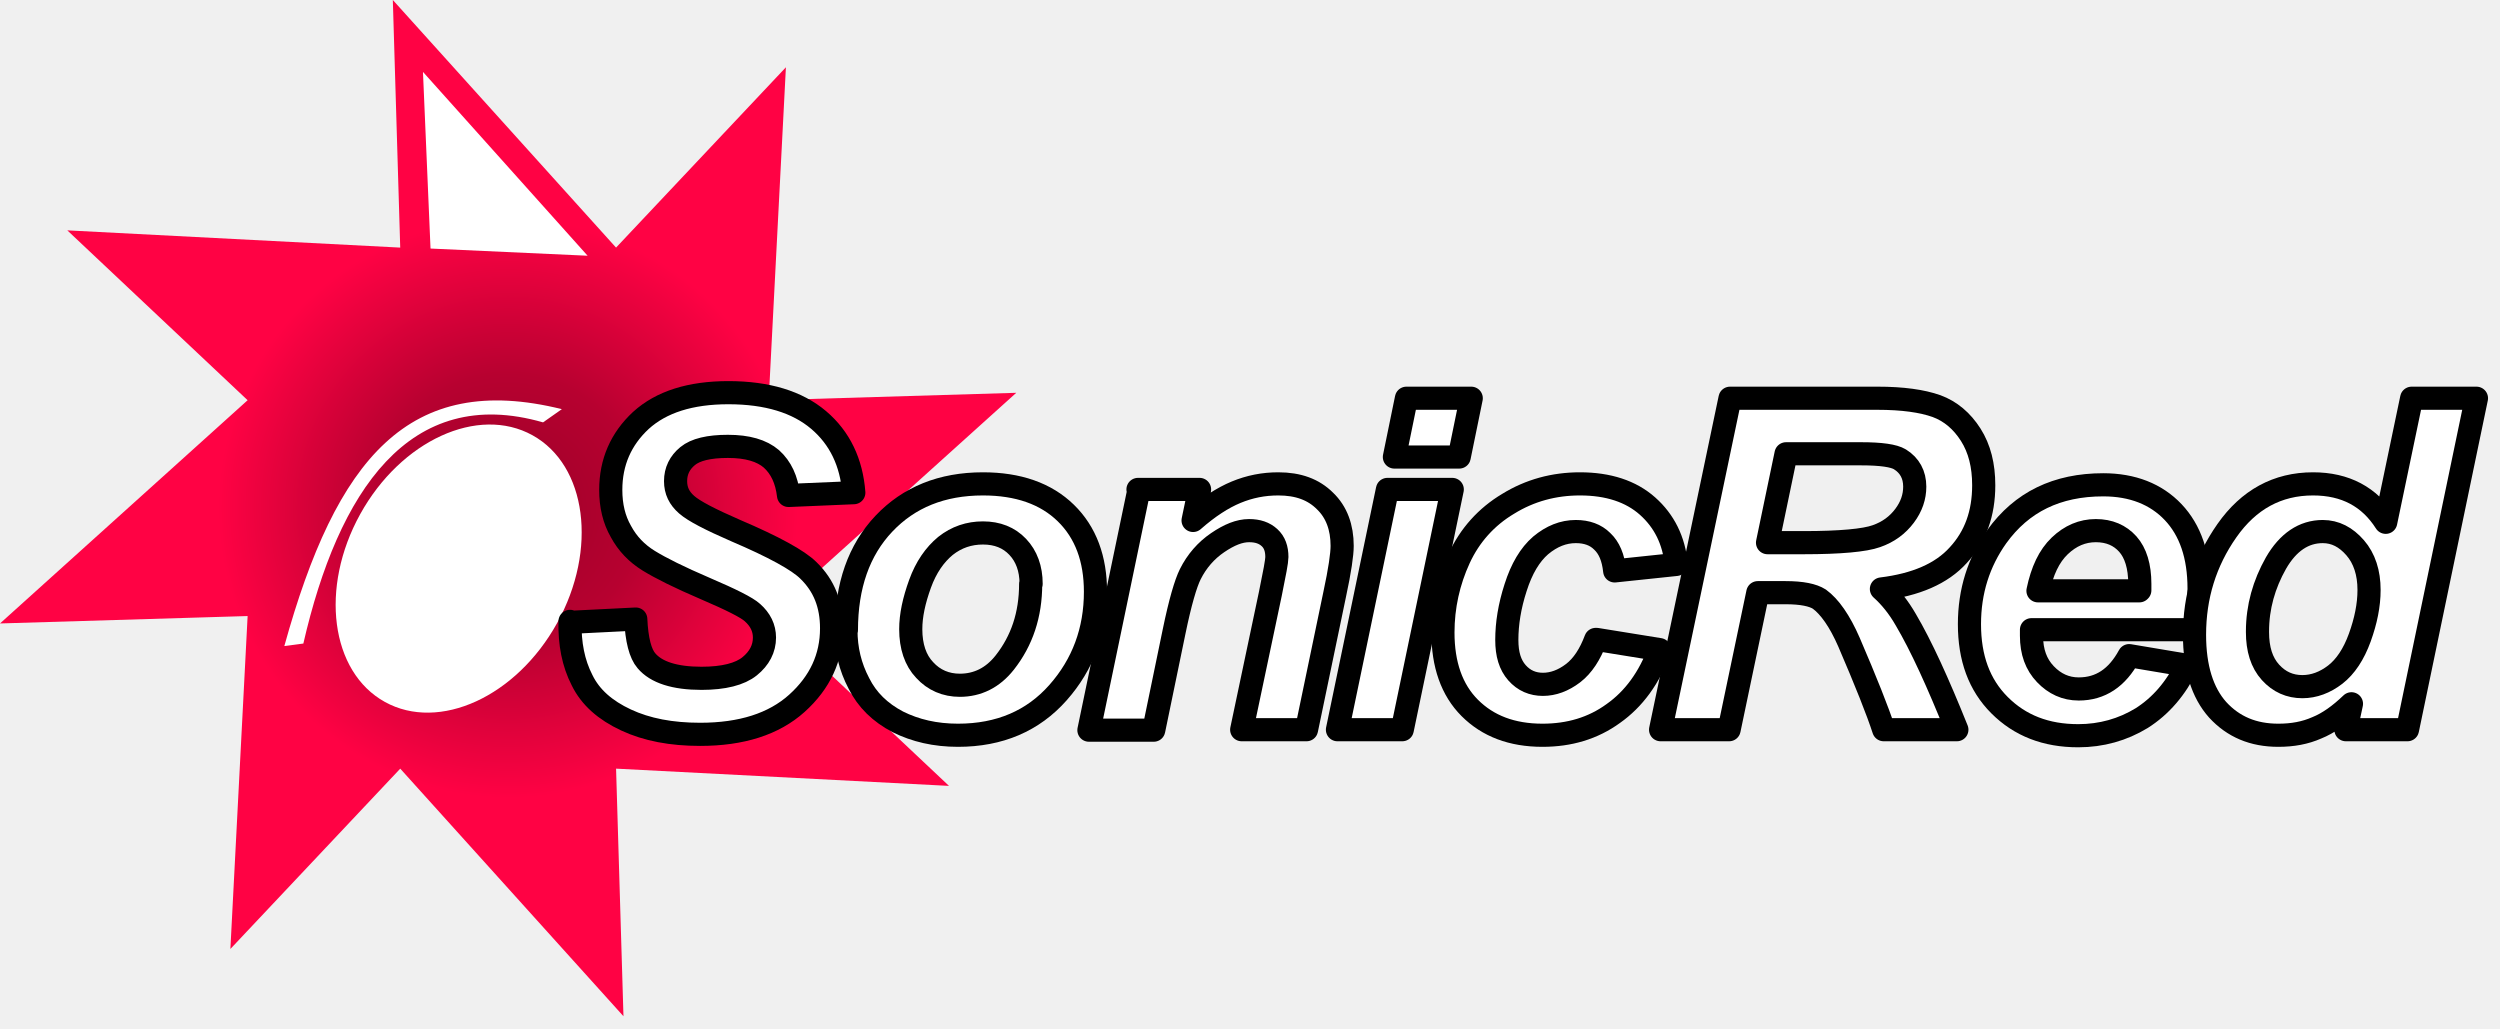
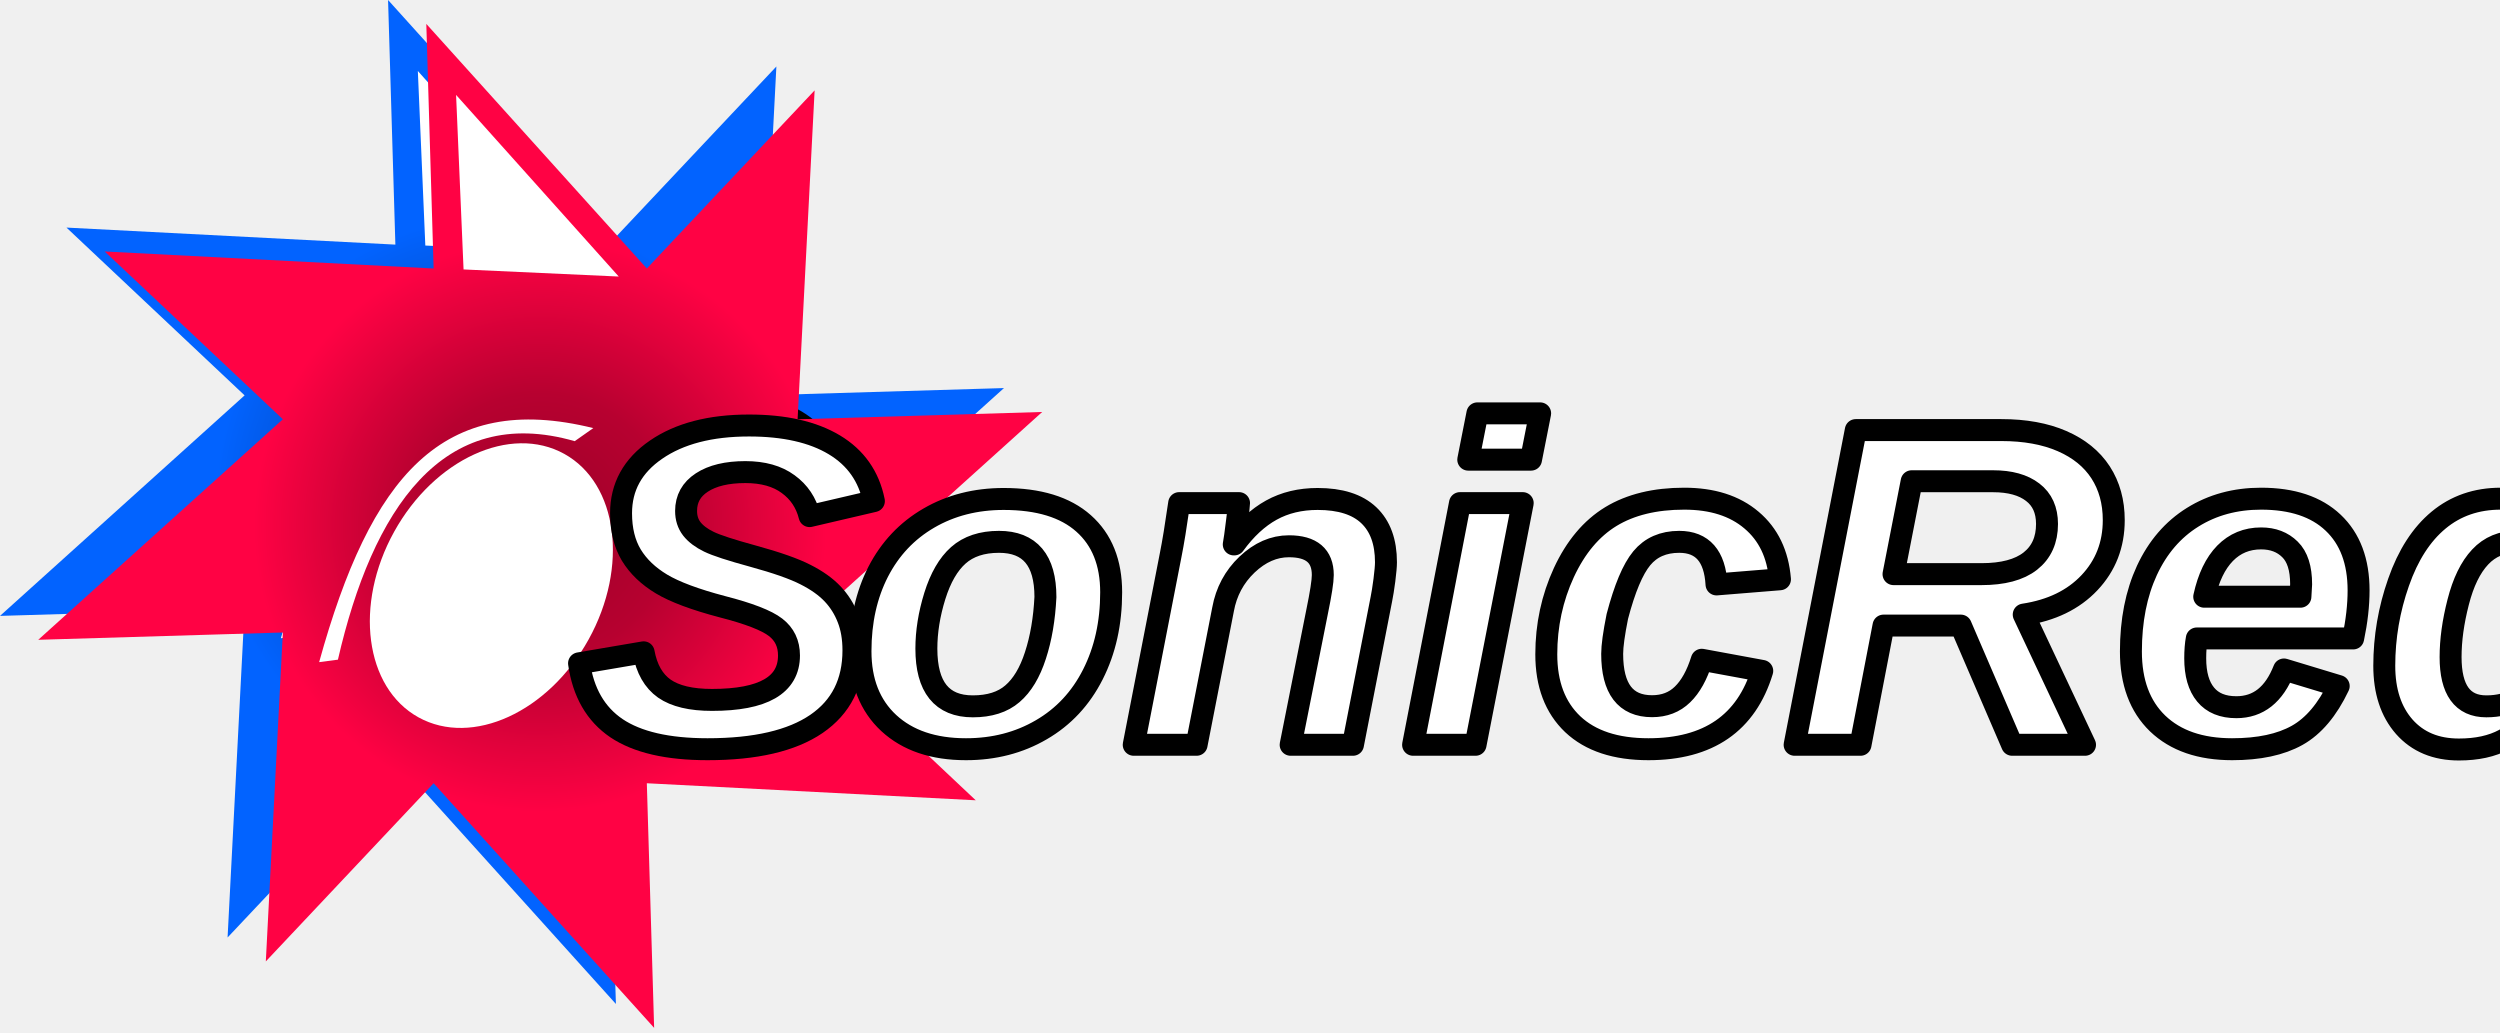
- <svg xmlns="http://www.w3.org/2000/svg" width="100%" height="100%" viewBox="0 0 124 51" version="1.1" xml:space="preserve" style="fill-rule:evenodd;clip-rule:evenodd;stroke-linejoin:round;stroke-miterlimit:2;">
-   <path d="M31.904,15.065c1.174,36.786 -34.072,21.83 -11.287,-0.616l-0.422,-12.548l11.709,13.165Z" style="fill:#fff;" />
-   <path d="M19.484,0l11.072,12.281l8.425,-8.944l-0.855,16.513l12.281,-0.367l-12.281,11.072l8.944,8.425l-16.513,-0.855l0.367,12.281l-11.072,-12.281l-8.425,8.944l0.855,-16.513l-12.281,0.367l12.281,-11.072l-8.944,-8.425l16.513,0.855l-0.367,-12.281Zm1.495,3.565l0.375,8.763l7.791,0.356l-8.167,-9.119Zm6.889,16.729c-7.591,-1.88 -11.188,2.437 -13.765,11.75l0.943,-0.124c1.729,-7.521 5.245,-12.884 11.889,-10.97l0.933,-0.656Zm-1.458,1.294c-2.695,-1.491 -6.523,0.262 -8.543,3.912c-2.02,3.65 -1.472,7.825 1.223,9.316c2.695,1.491 6.523,-0.262 8.543,-3.912c2.02,-3.65 1.472,-7.825 -1.223,-9.316Z" style="fill:url(#_Radial1);" />
-   <g transform="matrix(0.45925,0,0,0.45925,-326.3426,-391.1591)">
+ <svg xmlns="http://www.w3.org/2000/svg" width="100%" height="100%" viewBox="0 0 523 216" version="1.1" xml:space="preserve" style="fill-rule:evenodd;clip-rule:evenodd;stroke-linejoin:round;stroke-miterlimit:2;">
+   <g transform="matrix(1,0,0,1,-182.6184,-1403.692)">
    <g>
-       <g transform="matrix(50,0,0,50,769.1128,930.5442)">
-         <path d="M0.063,-0.232l0.14,-0.007c0.002,0.045 0.01,0.075 0.023,0.09c0.021,0.025 0.061,0.038 0.119,0.038c0.048,0 0.083,-0.009 0.104,-0.026c0.021,-0.017 0.032,-0.038 0.032,-0.062c0,-0.021 -0.009,-0.039 -0.026,-0.054c-0.012,-0.011 -0.046,-0.028 -0.102,-0.052c-0.056,-0.024 -0.096,-0.044 -0.122,-0.06c-0.026,-0.016 -0.046,-0.037 -0.06,-0.063c-0.015,-0.026 -0.022,-0.056 -0.022,-0.09c0,-0.06 0.022,-0.11 0.065,-0.15c0.044,-0.04 0.107,-0.06 0.189,-0.06c0.084,0 0.149,0.02 0.195,0.059c0.046,0.039 0.071,0.092 0.076,0.157l-0.141,0.006c-0.004,-0.034 -0.016,-0.06 -0.037,-0.079c-0.021,-0.018 -0.052,-0.027 -0.094,-0.027c-0.041,0 -0.07,0.007 -0.087,0.021c-0.017,0.014 -0.026,0.032 -0.026,0.054c0,0.021 0.008,0.037 0.024,0.051c0.016,0.014 0.051,0.032 0.106,0.056c0.082,0.035 0.135,0.064 0.157,0.086c0.034,0.033 0.05,0.074 0.05,0.125c0,0.063 -0.025,0.117 -0.075,0.162c-0.05,0.045 -0.12,0.067 -0.209,0.067c-0.062,0 -0.115,-0.01 -0.16,-0.031c-0.045,-0.021 -0.077,-0.049 -0.095,-0.086c-0.019,-0.037 -0.027,-0.079 -0.026,-0.127Z" style="fill:#fff;fill-rule:nonzero;stroke:#000;stroke-width:0.05px;" />
+       <g transform="matrix(1,0,0,1,-768,171.8982)">
+         <g transform="matrix(1.704604,0,0,2.639305,-345.9344,-1488.079)">
+           <path d="M838.602,1054.309C841.472,1112.384 755.318,1088.772 811.014,1053.336L809.981,1033.526L838.602,1054.309Z" style="fill:white;" />
+         </g>
+         <g transform="matrix(1,0,0,1,363,205.1018)">
+           <path d="M668.802,1026.692L714.935,1077.865L750.038,1040.599L746.475,1109.405L797.648,1107.876L746.475,1154.009L783.741,1189.112L714.935,1185.549L716.464,1236.722L670.331,1185.549L635.228,1222.815L638.791,1154.009L587.618,1155.538L638.791,1109.405L601.525,1074.302L670.331,1077.865L668.802,1026.692ZM675.031,1041.548L676.595,1078.06L709.059,1079.544L675.031,1041.548ZM703.736,1111.251C672.107,1103.419 657.118,1121.405 646.384,1160.21L650.311,1159.694C657.515,1128.355 672.166,1106.012 699.847,1113.984L703.736,1111.251ZM697.663,1116.642C686.433,1110.428 670.483,1117.733 662.067,1132.943C653.651,1148.154 655.935,1165.547 667.164,1171.761C678.394,1177.974 694.344,1170.67 702.76,1155.46C711.176,1140.249 708.892,1122.856 697.663,1116.642Z" style="fill:url(#_Radial1);" />
+         </g>
+         <g transform="matrix(1.91354,0,0,1.91354,-409.1423,-398.0353)">
+           <g transform="matrix(50,0,0,50,802.4624,930.5442)">
+                     </g>
+           <text x="769.113px" y="930.544px" style="font-family:'Arial-BoldItalicMT', 'Arial', sans-serif;font-weight:700;font-style:italic;font-size:50px;fill:white;stroke:black;stroke-width:2.4px;">S</text>
+         </g>
      </g>
-       <g transform="matrix(50,0,0,50,798.9624,930.5442)">
-         <path d="M0.061,-0.215c0,-0.096 0.027,-0.173 0.081,-0.23c0.054,-0.057 0.125,-0.086 0.214,-0.086c0.076,0 0.136,0.021 0.179,0.063c0.043,0.042 0.064,0.099 0.064,0.17c0,0.084 -0.027,0.157 -0.081,0.218c-0.054,0.061 -0.126,0.092 -0.216,0.092c-0.049,0 -0.092,-0.01 -0.13,-0.029c-0.038,-0.02 -0.066,-0.047 -0.084,-0.083c-0.019,-0.036 -0.028,-0.074 -0.028,-0.115Zm0.399,-0.1c0,-0.033 -0.01,-0.06 -0.029,-0.08c-0.019,-0.02 -0.044,-0.03 -0.075,-0.03c-0.03,0 -0.057,0.009 -0.081,0.028c-0.023,0.019 -0.042,0.046 -0.055,0.082c-0.013,0.036 -0.02,0.068 -0.02,0.098c0,0.037 0.01,0.067 0.03,0.088c0.02,0.022 0.046,0.033 0.076,0.033c0.038,0 0.071,-0.016 0.097,-0.049c0.037,-0.047 0.056,-0.103 0.056,-0.17Z" style="fill:#fff;fill-rule:nonzero;stroke:#000;stroke-width:0.05px;" />
-       </g>
-       <g transform="matrix(50,0,0,50,826.0044,930.5442)">
-         <path d="M0.15,-0.519l0.133,0l-0.014,0.067c0.033,-0.029 0.064,-0.049 0.093,-0.061c0.029,-0.012 0.059,-0.018 0.091,-0.018c0.043,0 0.076,0.012 0.101,0.037c0.025,0.024 0.037,0.057 0.037,0.097c0,0.018 -0.005,0.053 -0.016,0.104l-0.061,0.293l-0.14,-0l0.062,-0.294c0.009,-0.044 0.014,-0.07 0.014,-0.079c0,-0.018 -0.005,-0.032 -0.016,-0.042c-0.011,-0.01 -0.025,-0.015 -0.044,-0.015c-0.021,0 -0.043,0.009 -0.068,0.026c-0.025,0.017 -0.045,0.04 -0.059,0.068c-0.01,0.02 -0.022,0.061 -0.035,0.124l-0.044,0.213l-0.14,-0l0.108,-0.519Z" style="fill:#fff;fill-rule:nonzero;stroke:#000;stroke-width:0.05px;" />
-       </g>
-       <g transform="matrix(50,0,0,50,853.0464,930.5442)">
-         <path d="M0.189,-0.716l0.14,0l-0.026,0.127l-0.14,0l0.026,-0.127Zm-0.041,0.197l0.14,0l-0.108,0.519l-0.14,-0l0.108,-0.519Z" style="fill:#fff;fill-rule:nonzero;stroke:#000;stroke-width:0.05px;" />
-       </g>
-       <g transform="matrix(50,0,0,50,863.438,930.5442)">
-         <path d="M0.392,-0.195l0.136,0.022c-0.022,0.061 -0.056,0.107 -0.1,0.138c-0.044,0.032 -0.095,0.047 -0.153,0.047c-0.066,0 -0.118,-0.02 -0.157,-0.059c-0.039,-0.039 -0.058,-0.094 -0.058,-0.163c0,-0.056 0.012,-0.11 0.035,-0.16c0.023,-0.05 0.059,-0.09 0.106,-0.118c0.047,-0.029 0.099,-0.043 0.155,-0.043c0.061,0 0.11,0.016 0.146,0.048c0.036,0.032 0.057,0.074 0.062,0.126l-0.133,0.014c-0.003,-0.029 -0.012,-0.05 -0.027,-0.064c-0.014,-0.014 -0.033,-0.021 -0.057,-0.021c-0.027,0 -0.052,0.01 -0.076,0.03c-0.023,0.02 -0.041,0.05 -0.054,0.091c-0.013,0.04 -0.019,0.078 -0.019,0.113c0,0.031 0.007,0.054 0.022,0.071c0.015,0.017 0.034,0.025 0.056,0.025c0.022,0 0.044,-0.008 0.065,-0.024c0.021,-0.016 0.037,-0.041 0.049,-0.073Z" style="fill:#fff;fill-rule:nonzero;stroke:#000;stroke-width:0.05px;" />
-       </g>
-       <g transform="matrix(50,0,0,50,887.7456,930.5442)">
-         <path d="M0.191,-0l-0.147,-0l0.15,-0.716l0.318,0c0.055,0 0.097,0.006 0.128,0.017c0.03,0.011 0.055,0.032 0.074,0.062c0.019,0.03 0.028,0.066 0.028,0.109c0,0.061 -0.018,0.111 -0.055,0.151c-0.036,0.04 -0.092,0.064 -0.166,0.073c0.019,0.017 0.037,0.039 0.053,0.067c0.033,0.056 0.069,0.135 0.11,0.237l-0.158,-0c-0.013,-0.04 -0.038,-0.103 -0.075,-0.189c-0.02,-0.046 -0.042,-0.077 -0.064,-0.093c-0.014,-0.009 -0.038,-0.014 -0.073,-0.014l-0.06,0l-0.062,0.296Zm0.084,-0.404l0.078,0c0.079,0 0.132,-0.005 0.157,-0.014c0.026,-0.009 0.046,-0.024 0.061,-0.044c0.015,-0.02 0.022,-0.041 0.022,-0.063c0,-0.026 -0.011,-0.046 -0.032,-0.059c-0.013,-0.008 -0.041,-0.012 -0.084,-0.012l-0.162,0l-0.04,0.192Z" style="fill:#fff;fill-rule:nonzero;stroke:#000;stroke-width:0.05px;" />
-       </g>
-       <g transform="matrix(50,0,0,50,920.354,930.5442)">
-         <path d="M0.545,-0.216l-0.352,0c-0,0.006 -0,0.01 -0,0.013c0,0.035 0.01,0.062 0.03,0.083c0.02,0.021 0.044,0.032 0.072,0.032c0.047,0 0.083,-0.024 0.109,-0.072l0.125,0.021c-0.024,0.05 -0.057,0.088 -0.098,0.114c-0.041,0.025 -0.087,0.038 -0.137,0.038c-0.07,0 -0.126,-0.022 -0.17,-0.066c-0.044,-0.044 -0.065,-0.102 -0.065,-0.175c0,-0.071 0.02,-0.134 0.059,-0.189c0.054,-0.075 0.13,-0.112 0.23,-0.112c0.063,0 0.114,0.02 0.151,0.059c0.037,0.039 0.056,0.094 0.056,0.165c0,0.034 -0.003,0.064 -0.01,0.091Zm-0.118,-0.085c0,-0.006 0,-0.011 0,-0.014c0,-0.038 -0.009,-0.067 -0.026,-0.086c-0.017,-0.019 -0.04,-0.029 -0.069,-0.029c-0.029,0 -0.055,0.011 -0.078,0.033c-0.023,0.022 -0.038,0.054 -0.047,0.097l0.219,0Z" style="fill:#fff;fill-rule:nonzero;stroke:#000;stroke-width:0.05px;" />
-       </g>
-       <g transform="matrix(50,0,0,50,944.6617,930.5442)">
-         <path d="M0.519,-0l-0.133,-0l0.012,-0.056c-0.025,0.024 -0.05,0.042 -0.075,0.052c-0.025,0.011 -0.052,0.016 -0.083,0.016c-0.054,0 -0.097,-0.018 -0.131,-0.055c-0.033,-0.037 -0.05,-0.091 -0.05,-0.162c0,-0.083 0.023,-0.158 0.07,-0.225c0.047,-0.067 0.109,-0.101 0.186,-0.101c0.07,0 0.122,0.028 0.157,0.083l0.056,-0.268l0.14,0l-0.149,0.716Zm-0.324,-0.211c0,0.037 0.009,0.066 0.028,0.087c0.019,0.021 0.042,0.031 0.069,0.031c0.025,0 0.049,-0.009 0.071,-0.026c0.022,-0.017 0.04,-0.044 0.053,-0.08c0.013,-0.036 0.02,-0.07 0.02,-0.103c0,-0.037 -0.01,-0.068 -0.03,-0.091c-0.02,-0.023 -0.043,-0.035 -0.07,-0.035c-0.041,0 -0.075,0.023 -0.101,0.068c-0.026,0.046 -0.04,0.095 -0.04,0.148Z" style="fill:#fff;fill-rule:nonzero;stroke:#000;stroke-width:0.05px;" />
+       <g>
+         <g transform="matrix(1.704604,0,0,2.639305,-1105.934,-1311.181)">
+           <path d="M838.602,1054.309C841.472,1112.384 755.318,1088.772 811.014,1053.336L809.981,1033.526L838.602,1054.309Z" style="fill:white;" />
+         </g>
+         <g transform="matrix(1,0,0,1,-397,382)">
+           <path d="M668.802,1026.692L714.935,1077.865L750.038,1040.599L746.475,1109.405L797.648,1107.876L746.475,1154.009L783.741,1189.112L714.935,1185.549L716.464,1236.722L670.331,1185.549L635.228,1222.815L638.791,1154.009L587.618,1155.538L638.791,1109.405L601.525,1074.302L670.331,1077.865L668.802,1026.692ZM675.031,1041.548L676.595,1078.06L709.059,1079.544L675.031,1041.548ZM703.736,1111.251C672.107,1103.419 657.118,1121.405 646.384,1160.21L650.311,1159.694C657.515,1128.355 672.166,1106.012 699.847,1113.984L703.736,1111.251ZM697.663,1116.642C686.433,1110.428 670.483,1117.733 662.067,1132.943C653.651,1148.154 655.935,1165.547 667.164,1171.761C678.394,1177.974 694.344,1170.67 702.76,1155.46C711.176,1140.249 708.892,1122.856 697.663,1116.642Z" style="fill:url(#_Radial2);" />
+         </g>
+         <g transform="matrix(1.91354,0,0,1.91354,-1169.142,-221.1371)">
+           <g transform="matrix(50,0,0,50,975.2037,930.5442)">
+                     </g>
+           <text x="769.113px" y="930.544px" style="font-family:'Arial-BoldItalicMT', 'Arial', sans-serif;font-weight:700;font-style:italic;font-size:50px;fill:white;stroke:black;stroke-width:2.4px;">S<tspan x="798.962px 826.004px 853.046px 863.438px 887.746px 920.354px 944.662px " y="930.544px 930.544px 930.544px 930.544px 930.544px 930.544px 930.544px ">onicRed</tspan>
+           </text>
+         </g>
      </g>
    </g>
  </g>
  <defs>
-     <radialGradient id="_Radial1" cx="0" cy="0" r="1" gradientUnits="userSpaceOnUse" gradientTransform="matrix(9.502159,-10.78637,10.78637,9.502159,25.20352,25.20352)">
-       <stop offset="0" style="stop-color:#9b0028;stop-opacity:1" />
-       <stop offset="0.46" style="stop-color:#b70130;stop-opacity:1" />
-       <stop offset="1" style="stop-color:#ff0244;stop-opacity:1" />
+     <radialGradient id="_Radial1" cx="0" cy="0" r="1" gradientUnits="userSpaceOnUse" gradientTransform="matrix(39.59233,-44.94322,44.94322,39.59233,692.6331,1131.707)">
+       <stop offset="0" style="stop-color:rgb(0,59,155);stop-opacity:1" />
+       <stop offset="0.46" style="stop-color:rgb(1,70,183);stop-opacity:1" />
+       <stop offset="1" style="stop-color:rgb(2,99,255);stop-opacity:1" />
+     </radialGradient>
+     <radialGradient id="_Radial2" cx="0" cy="0" r="1" gradientUnits="userSpaceOnUse" gradientTransform="matrix(39.59233,-44.94322,44.94322,39.59233,692.6331,1131.707)">
+       <stop offset="0" style="stop-color:rgb(155,0,40);stop-opacity:1" />
+       <stop offset="0.46" style="stop-color:rgb(183,1,48);stop-opacity:1" />
+       <stop offset="1" style="stop-color:rgb(255,2,68);stop-opacity:1" />
    </radialGradient>
  </defs>
</svg>
